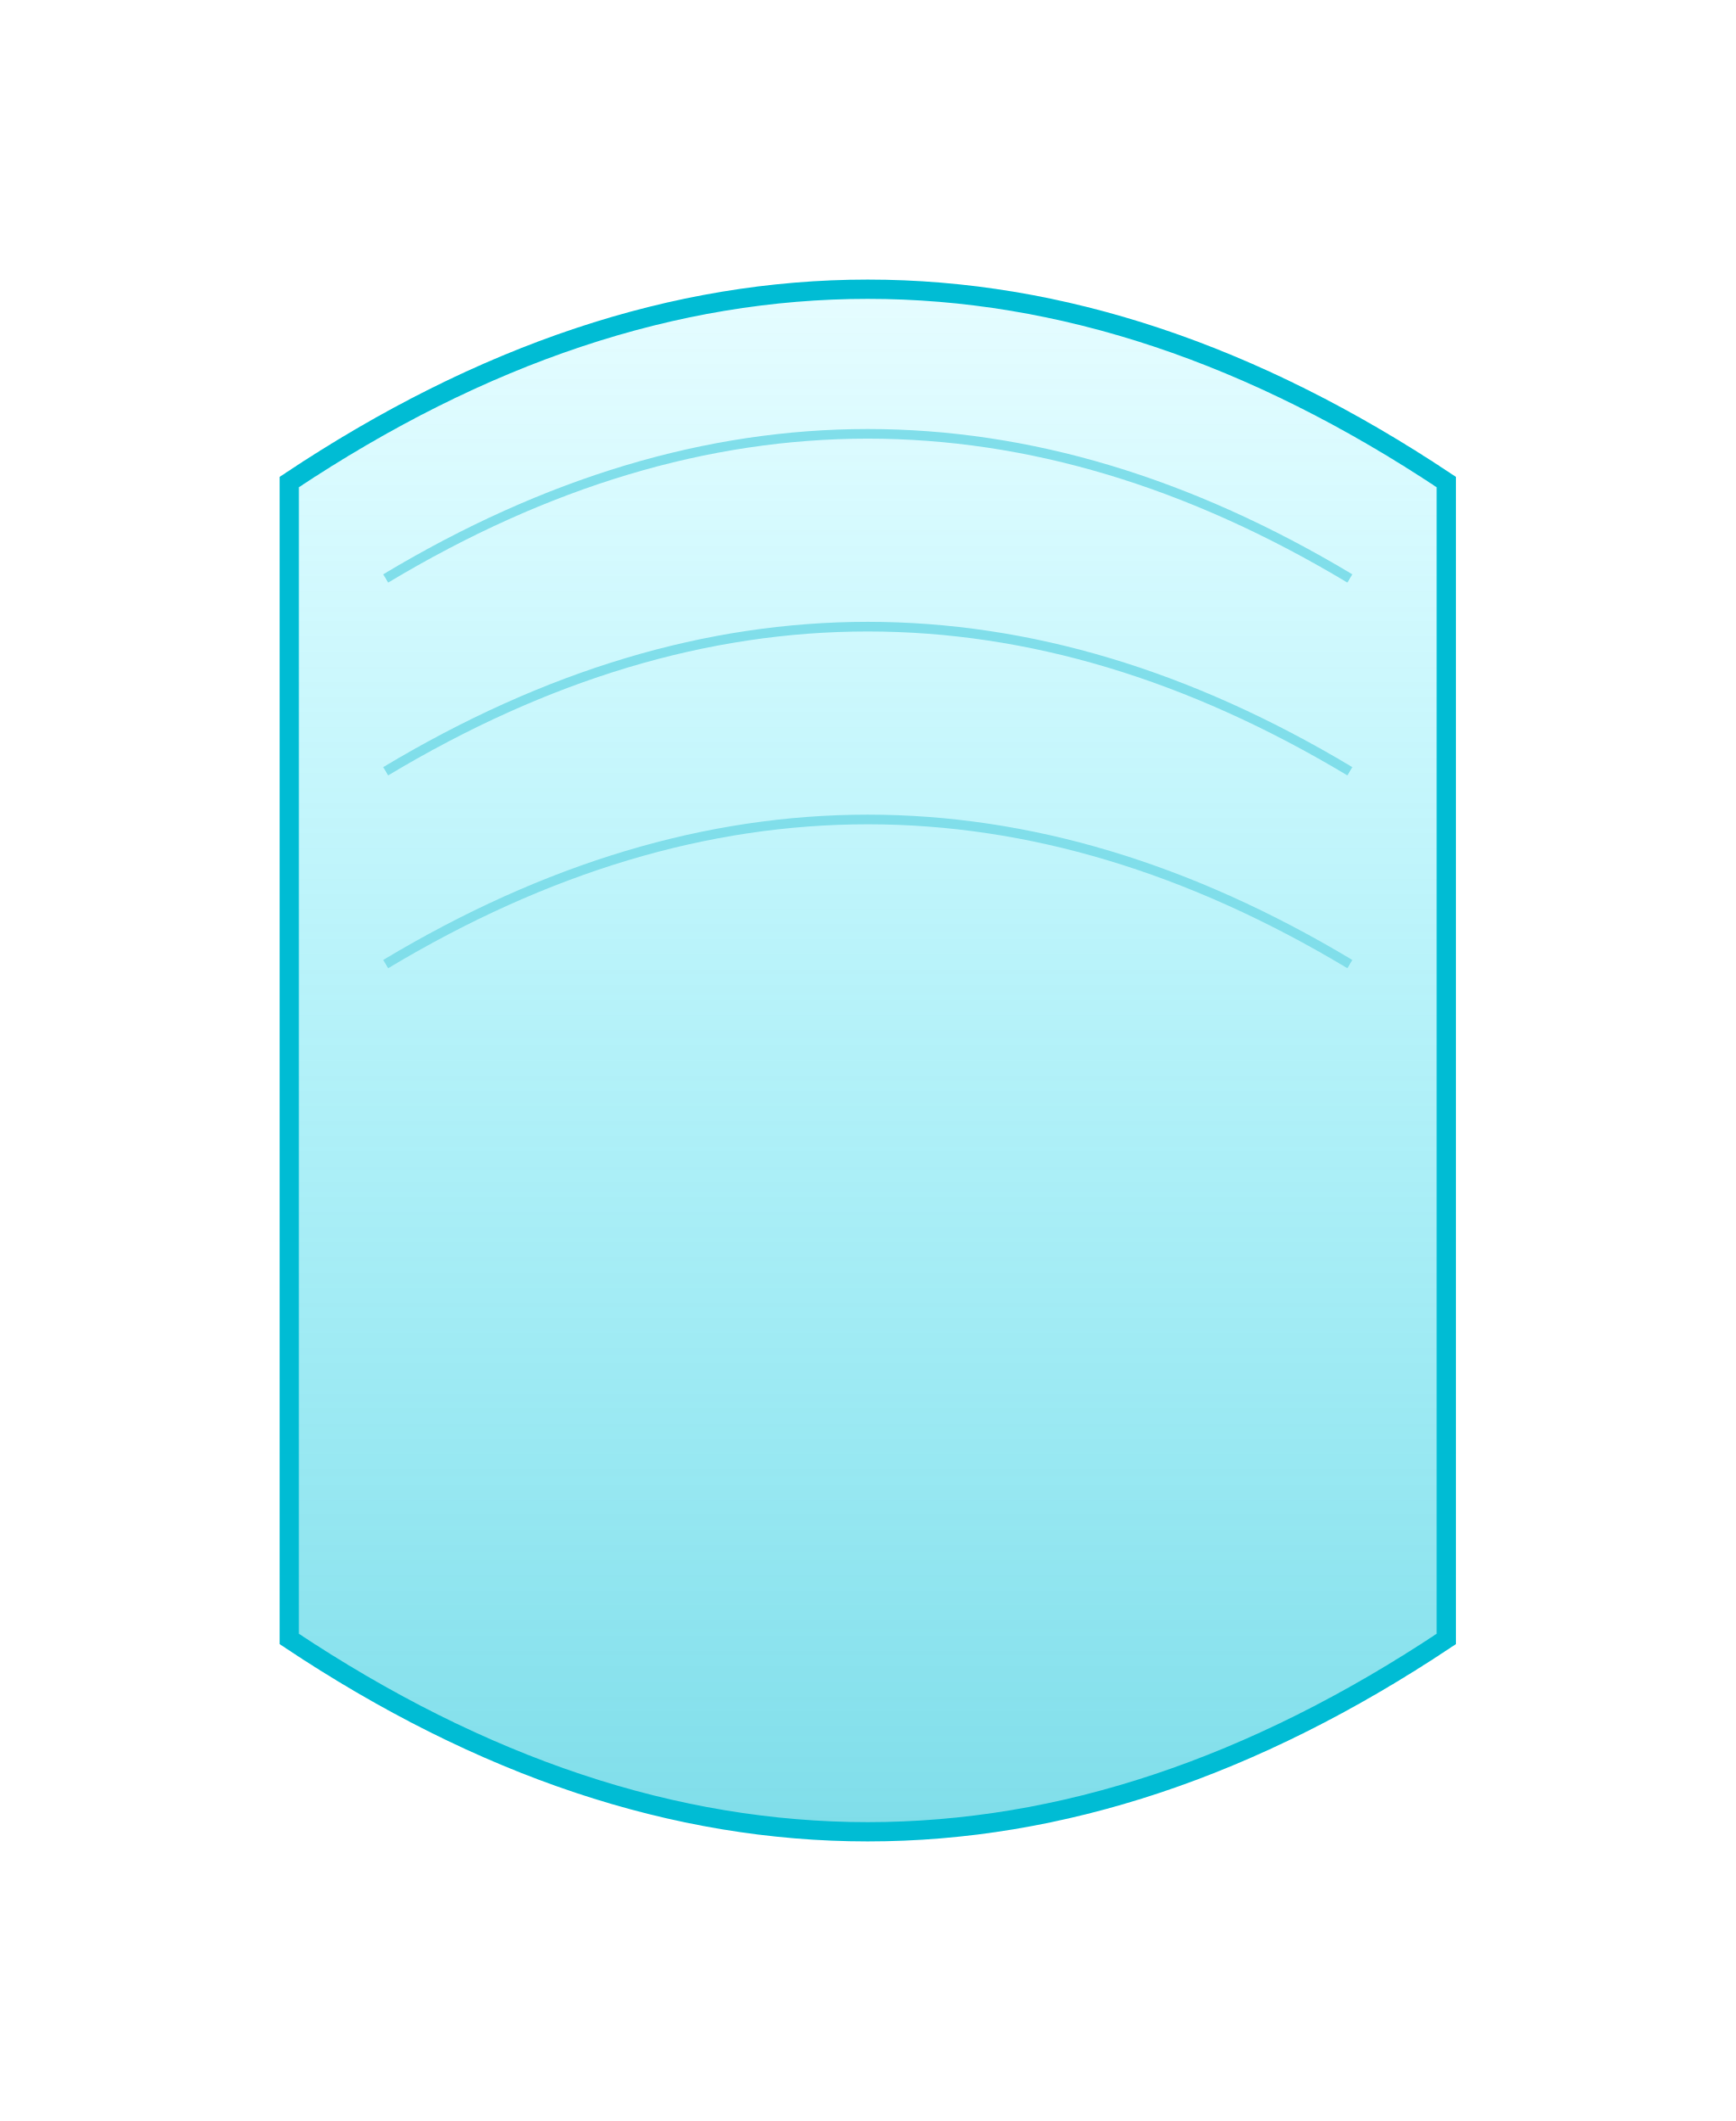
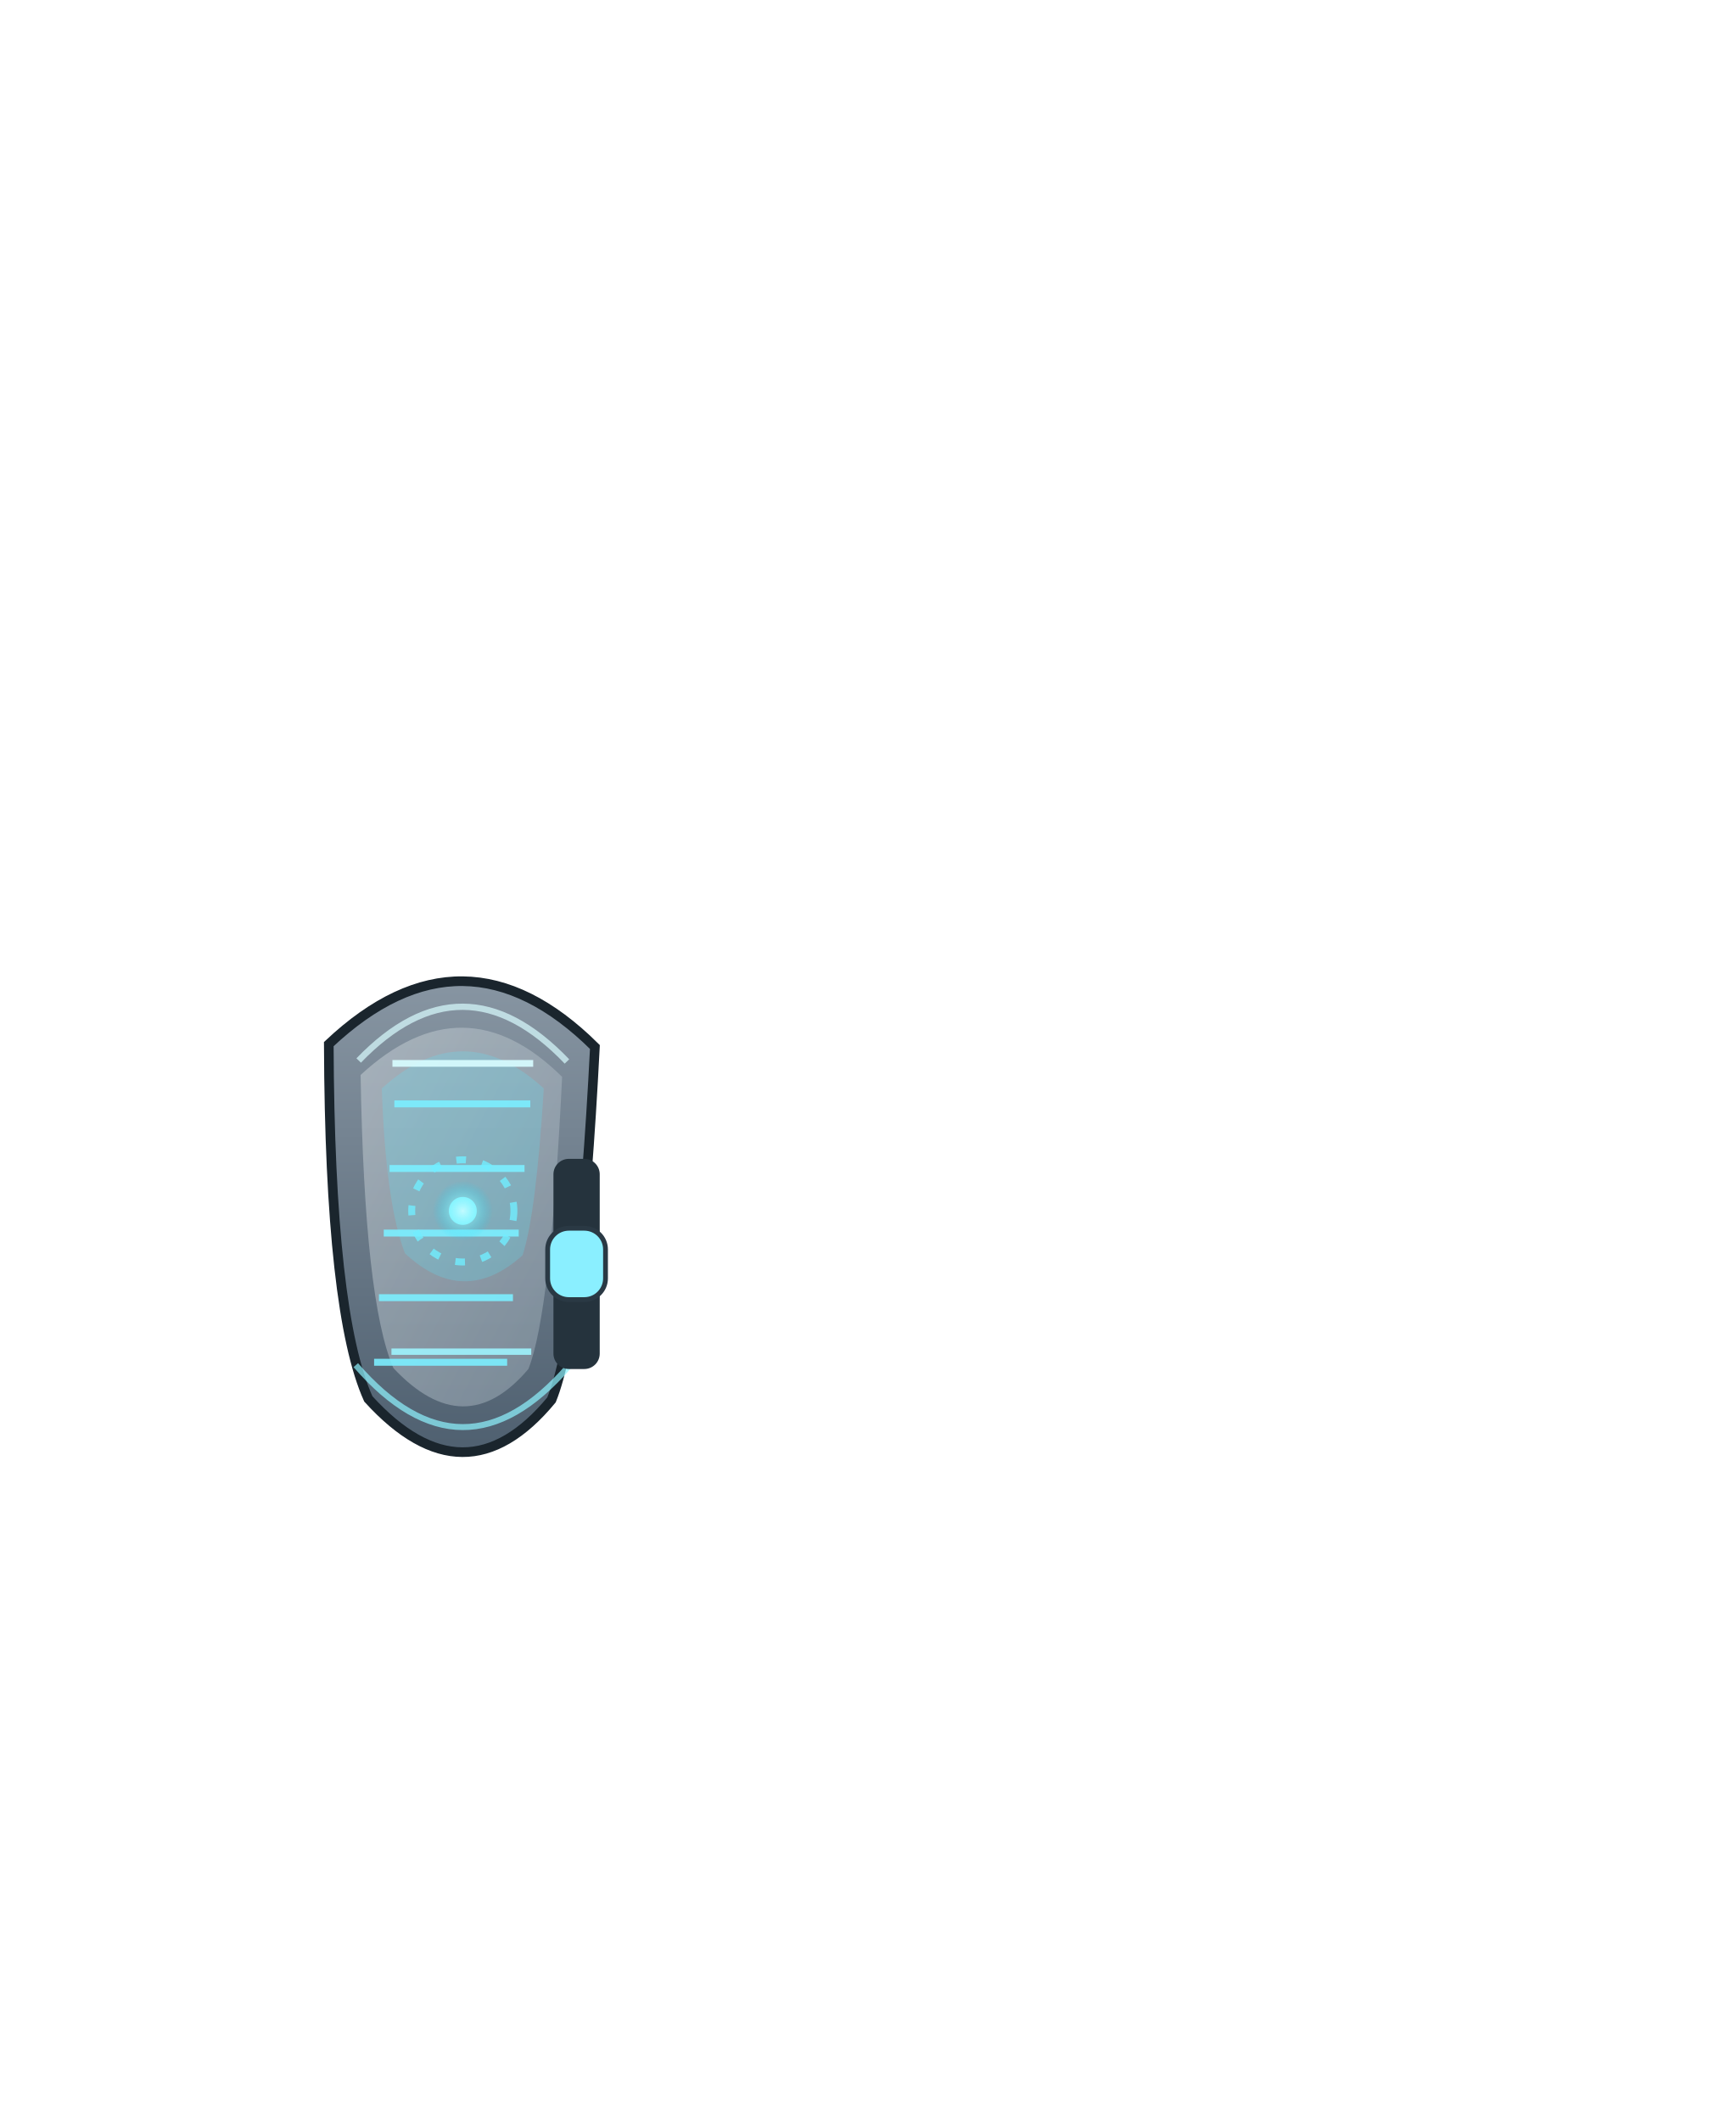
- <svg xmlns="http://www.w3.org/2000/svg" viewBox="0 0 180 220">
+ <svg xmlns="http://www.w3.org/2000/svg" viewBox="0 0 180 220" width="180" height="220">
  <defs>
-     <linearGradient id="holoField" x1="0" y1="0" x2="0" y2="1">
-       <stop offset="0%" stop-color="#00E5FF" stop-opacity="0.1" />
-       <stop offset="100%" stop-color="#00BCD4" stop-opacity="0.5" />
+     <linearGradient id="x_shell" x1="0" y1="0" x2="0" y2="1">
+       <stop offset="0%" stop-color="#8795a2" />
+       <stop offset="100%" stop-color="#4f6070" />
    </linearGradient>
+     <linearGradient id="x_plate" x1="0" y1="0" x2="1" y2="1">
+       <stop offset="0%" stop-color="#c3ccd2" />
+       <stop offset="100%" stop-color="#90a0ad" />
+     </linearGradient>
+     <radialGradient id="x_cyan_glow" cx="50%" cy="50%" r="50%">
+       <stop offset="0%" stop-color="#dcfdff" stop-opacity="0.95" />
+       <stop offset="55%" stop-color="#68f1ff" stop-opacity="0.55" />
+       <stop offset="100%" stop-color="#00d9ff" stop-opacity="0" />
+     </radialGradient>
  </defs>
-   <g transform="translate(0, 10)">
-     <path d="M30 40 Q90 0 150 40 L150 160 Q90 200 30 160 Z" fill="url(#holoField)" stroke="#00BCD4" stroke-width="2" />
-     <path d="M40 50 Q90 20 140 50" fill="none" stroke="#80DEEA" stroke-width="1" />
-     <path d="M40 70 Q90 40 140 70" fill="none" stroke="#80DEEA" stroke-width="1" />
-     <path d="M40 90 Q90 60 140 90" fill="none" stroke="#80DEEA" stroke-width="1" />
+   <g id="shield_celestial">
+     <path d="M34.1 108.3 Q48.1 95.1 61.7 108.6 Q60.2 137.8 57.2 145.2 Q48.2 156.1 38.2 145.1 Q34.2 136.2 34.1 108.3 Z" fill="url(#x_shell)" stroke="#1a252d" stroke-width="1" />
+     <path d="M37.4 111.5 Q48.1 101.6 58.3 111.7 Q57.1 136.3 54.8 142.0 Q48.2 149.8 40.8 141.9 Q37.8 135.0 37.4 111.5 Z" fill="url(#x_plate)" opacity="0.58" />
+     <path d="M39.6 112.9 Q48.0 105.2 56.4 112.9 Q55.6 125.9 54.2 130.2 Q48.1 135.7 42.0 130.0 Q40.0 124.8 39.6 112.9 Z" fill="#55e8ff" opacity="0.22" />
+     <path d="M40.9 114.5 L55.0 114.5 M40.4 121.2 L54.4 121.2 M39.8 127.9 L53.8 127.9 M39.3 134.6 L53.2 134.6 M38.8 141.3 L52.6 141.3" stroke="#7beeff" stroke-width="0.72" opacity="0.9" />
+     <circle cx="48.0" cy="125.6" r="1.45" fill="#8ef5ff" />
+     <circle cx="48.0" cy="125.6" r="3.1" fill="url(#x_cyan_glow)" opacity="0.7">
+       <animate attributeName="r" values="2.7;4.1;2.7" dur="1.8s" repeatCount="indefinite" />
+       <animate attributeName="opacity" values="0.35;0.9;0.35" dur="1.8s" repeatCount="indefinite" />
+     </circle>
+     <circle cx="48.0" cy="125.6" r="5.3" fill="none" stroke="#70eeff" stroke-width="0.72" stroke-dasharray="1.0 1.7" opacity="0.8">
+       <animate attributeName="stroke-dashoffset" values="0;6" dur="1.9s" repeatCount="indefinite" />
+     </circle>
+     <path d="M37.2 110.0 Q48.0 98.8 58.8 110.1" fill="none" stroke="#d9fcff" stroke-width="0.65" opacity="0.7" />
+     <path d="M36.9 141.6 Q48.0 154.4 59.0 141.7" fill="none" stroke="#8ff4ff" stroke-width="0.62" opacity="0.7" />
+     <path d="M40.7 110.3 L55.3 110.3" stroke="#d7fcff" stroke-width="0.7" opacity="0.92" />
+     <path d="M40.6 140.2 L55.1 140.2" stroke="#9ff5ff" stroke-width="0.66" opacity="0.88" />
+     <rect x="57.4" y="120.2" width="4.8" height="21.8" rx="1.6" fill="#25333d" />
+     <rect x="56.8" y="127.4" width="6.0" height="7.4" rx="2.2" fill="#8aefff" stroke="#2a3944" stroke-width="0.5" />
  </g>
</svg>
